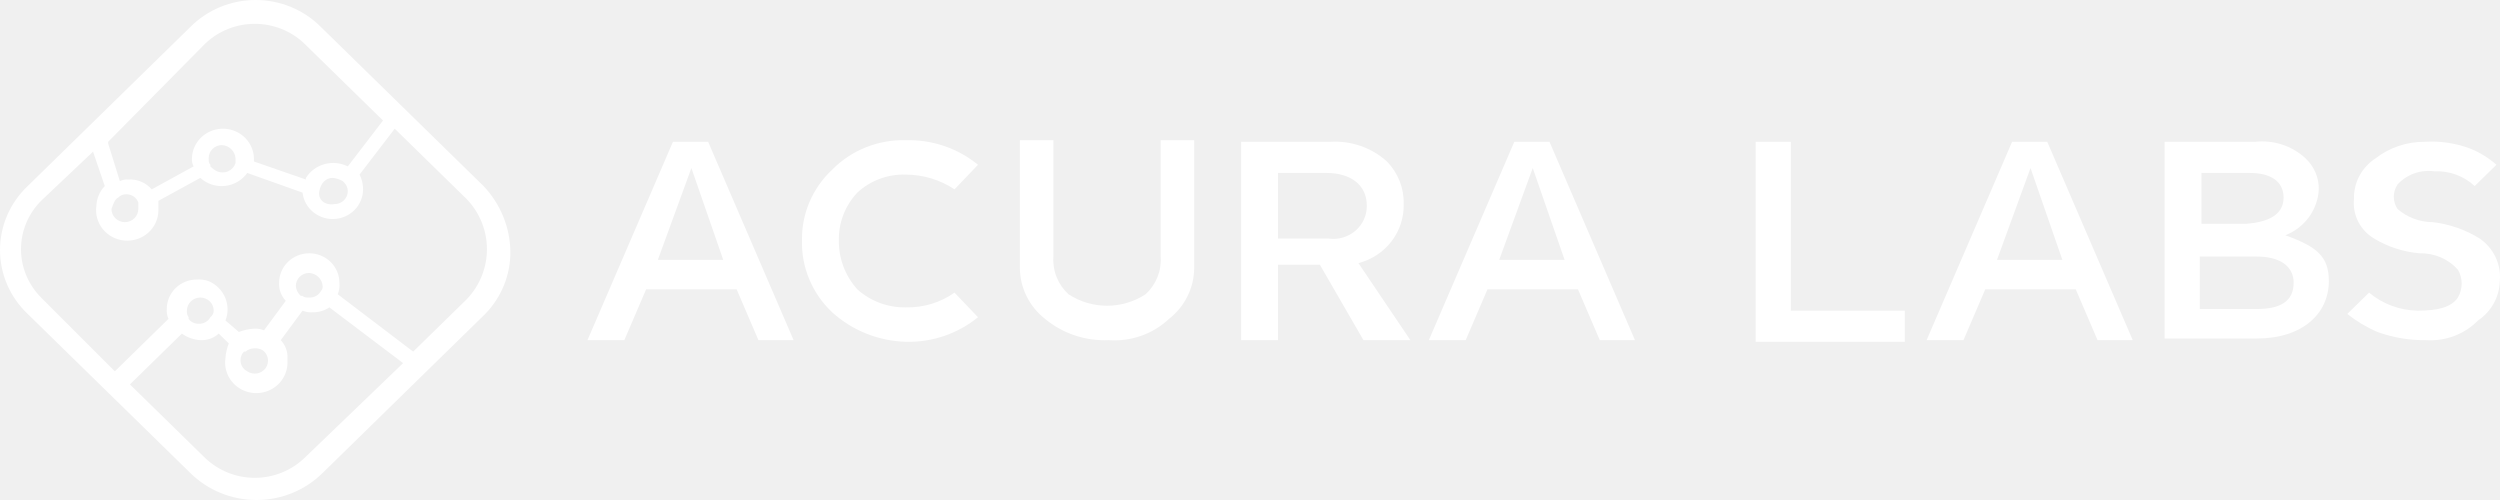
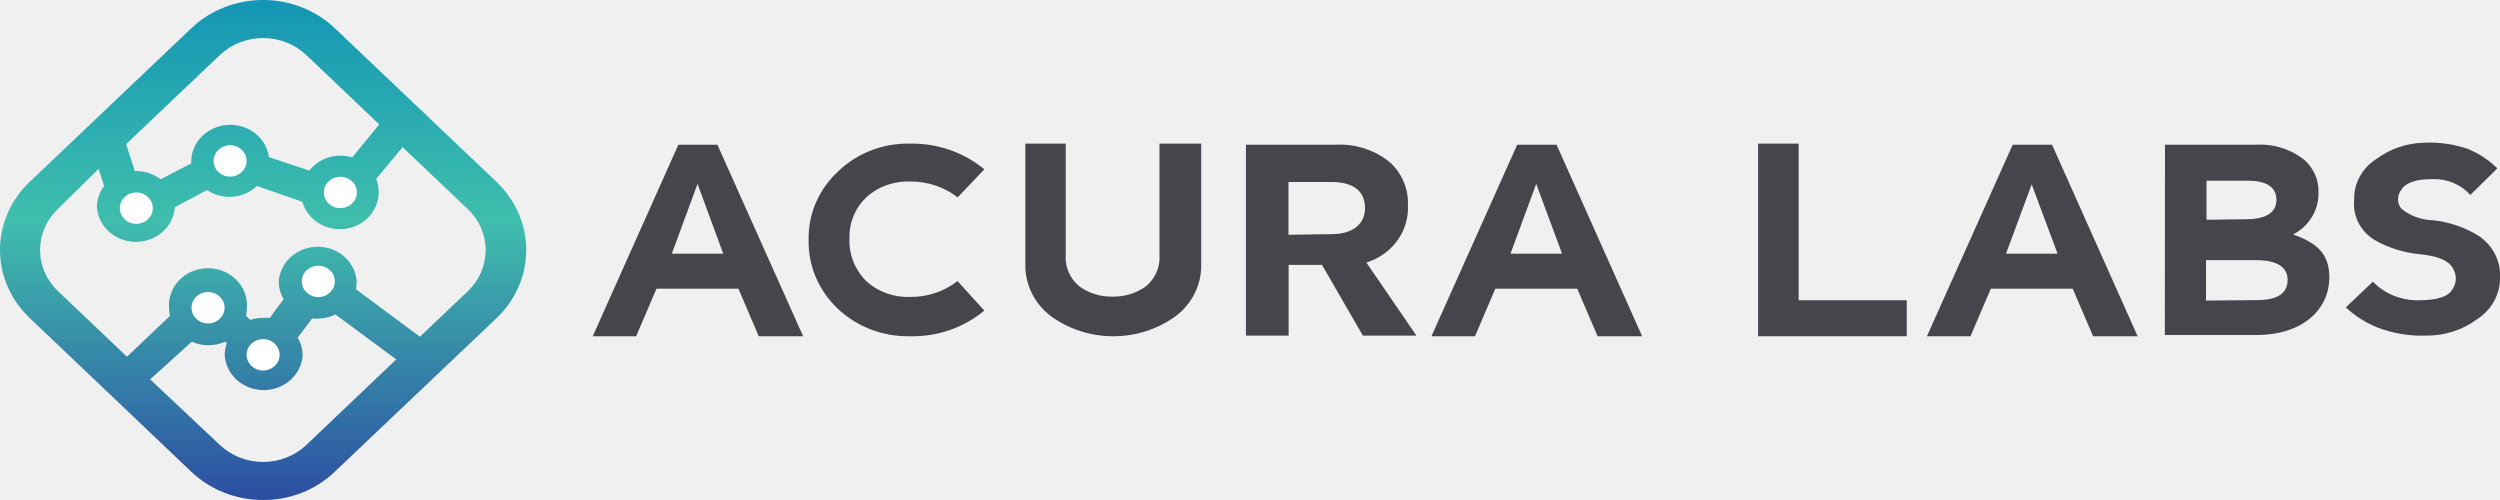
- <svg xmlns="http://www.w3.org/2000/svg" width="175" height="35" viewBox="0 0 175 35" fill="none">
-   <path d="M53.09 23.811L51.565 20.254H45.229L43.704 23.811H41.123L47.106 9.927H49.57L55.553 23.811H53.09ZM48.397 11.763L46.05 18.189H50.626L48.397 11.763Z" fill="white" />
-   <path d="M58.252 21.86C57.56 21.209 57.015 20.424 56.651 19.554C56.287 18.685 56.113 17.751 56.14 16.812C56.125 15.892 56.305 14.978 56.669 14.129C57.032 13.28 57.571 12.514 58.252 11.878C58.918 11.201 59.721 10.668 60.61 10.312C61.499 9.957 62.454 9.786 63.414 9.813C65.254 9.766 67.047 10.378 68.459 11.534L66.816 13.255C65.812 12.588 64.628 12.228 63.414 12.222C62.789 12.2 62.167 12.301 61.583 12.518C60.998 12.734 60.464 13.063 60.012 13.484C59.16 14.39 58.698 15.582 58.721 16.812C58.698 18.076 59.158 19.304 60.012 20.254C60.938 21.087 62.156 21.539 63.414 21.516C64.633 21.544 65.828 21.182 66.816 20.484L68.459 22.205C67.047 23.36 65.254 23.972 63.414 23.926C61.494 23.872 59.66 23.138 58.252 21.86Z" fill="white" />
-   <path d="M77.61 23.811C75.984 23.883 74.392 23.35 73.151 22.32C72.606 21.892 72.165 21.351 71.86 20.736C71.556 20.12 71.396 19.446 71.392 18.762V9.813H73.738V17.959C73.702 18.448 73.778 18.939 73.961 19.396C74.144 19.852 74.428 20.263 74.794 20.598C75.592 21.122 76.531 21.401 77.492 21.401C78.453 21.401 79.393 21.122 80.191 20.598C80.556 20.263 80.841 19.852 81.024 19.396C81.207 18.939 81.283 18.448 81.247 17.959V9.813H83.593V18.762C83.589 19.446 83.429 20.12 83.125 20.736C82.82 21.351 82.379 21.892 81.833 22.32C81.276 22.845 80.612 23.249 79.884 23.506C79.156 23.763 78.381 23.867 77.61 23.811Z" fill="white" />
-   <path d="M95.442 23.811L92.392 18.533H89.459V23.811H86.878V9.927H93.096C93.822 9.879 94.55 9.976 95.236 10.213C95.922 10.45 96.551 10.821 97.085 11.304C97.472 11.701 97.775 12.169 97.977 12.681C98.178 13.193 98.274 13.739 98.258 14.287C98.282 15.224 97.983 16.141 97.408 16.891C96.833 17.64 96.017 18.178 95.091 18.418L98.727 23.811H95.442ZM95.677 14.402C95.677 12.911 94.504 12.107 92.861 12.107H89.459V16.697H92.979C93.315 16.747 93.658 16.725 93.985 16.632C94.312 16.539 94.614 16.378 94.871 16.16C95.127 15.942 95.332 15.671 95.472 15.368C95.611 15.064 95.681 14.735 95.677 14.402Z" fill="white" />
-   <path d="M111.985 23.811L110.459 20.254H104.124L102.599 23.811H100.018L106.001 9.927H108.465L114.448 23.811H111.985ZM107.292 11.763L104.945 18.189H109.521L107.292 11.763Z" fill="white" />
-   <path d="M122.895 23.811V9.927H125.359V21.746H133.337V23.926H122.895V23.811Z" fill="white" />
-   <path d="M146.829 23.811L145.304 20.254H138.968L137.443 23.811H134.862L140.846 9.927H143.309L149.293 23.811H146.829ZM142.136 11.763L139.79 18.189H144.365L142.136 11.763Z" fill="white" />
-   <path d="M151.522 23.811V9.927H157.857C158.494 9.856 159.139 9.922 159.747 10.12C160.354 10.319 160.911 10.644 161.377 11.075C161.679 11.355 161.919 11.693 162.08 12.068C162.242 12.444 162.322 12.848 162.315 13.255C162.282 13.954 162.043 14.63 161.626 15.2C161.21 15.77 160.635 16.21 159.969 16.468C162.198 17.271 163.019 17.959 163.019 19.68C163.019 21.975 161.142 23.696 157.974 23.696H151.522V23.811ZM159.851 13.829C159.851 12.681 158.913 12.107 157.505 12.107H154.103V15.664H157.27C158.678 15.55 159.851 15.091 159.851 13.829ZM160.555 19.795C160.555 18.648 159.617 17.959 157.974 17.959H153.985V21.631H157.974C159.5 21.631 160.555 21.172 160.555 19.795Z" fill="white" />
-   <path d="M169.824 23.811C168.663 23.827 167.51 23.633 166.421 23.237C165.663 22.912 164.952 22.487 164.31 21.975L165.835 20.484C166.783 21.28 167.987 21.727 169.237 21.746C170.645 21.746 171.584 21.516 172.053 20.828C172.226 20.53 172.316 20.195 172.316 19.852C172.316 19.511 172.226 19.174 172.053 18.877C171.717 18.503 171.302 18.206 170.835 18.008C170.369 17.81 169.863 17.715 169.354 17.73C168.231 17.631 167.146 17.278 166.187 16.697C165.711 16.414 165.326 16.006 165.077 15.519C164.828 15.031 164.725 14.485 164.779 13.943C164.761 13.377 164.891 12.816 165.158 12.314C165.425 11.812 165.82 11.385 166.304 11.075C167.272 10.326 168.472 9.921 169.706 9.927C170.784 9.855 171.864 10.012 172.874 10.386C173.564 10.657 174.2 11.046 174.751 11.534L173.226 13.025C172.853 12.675 172.411 12.403 171.927 12.225C171.443 12.047 170.927 11.968 170.41 11.993C169.936 11.927 169.453 11.976 169.003 12.136C168.553 12.296 168.15 12.562 167.829 12.911C167.657 13.166 167.565 13.465 167.565 13.771C167.565 14.077 167.657 14.376 167.829 14.632C168.509 15.221 169.385 15.547 170.293 15.55C171.462 15.688 172.584 16.079 173.578 16.697C174.06 17.029 174.444 17.48 174.691 18.004C174.938 18.528 175.04 19.106 174.986 19.68C174.972 20.225 174.827 20.758 174.562 21.237C174.297 21.715 173.919 22.126 173.461 22.434C172.994 22.91 172.427 23.279 171.798 23.517C171.17 23.755 170.496 23.855 169.824 23.811Z" fill="white" />
-   <path d="M35.726 17.615C35.703 15.911 35.034 14.275 33.849 13.025L22.469 1.895C21.875 1.296 21.164 0.819 20.378 0.493C19.592 0.168 18.747 0 17.893 0C17.04 0 16.195 0.168 15.409 0.493C14.623 0.819 13.912 1.296 13.318 1.895L1.938 13.025C1.325 13.606 0.837 14.302 0.504 15.07C0.172 15.839 0 16.666 0 17.5C0 18.335 0.172 19.161 0.504 19.93C0.837 20.699 1.325 21.394 1.938 21.975L13.318 33.105C13.924 33.706 14.645 34.182 15.441 34.507C16.236 34.833 17.09 35 17.952 35C18.814 35 19.668 34.833 20.464 34.507C21.259 34.182 21.981 33.706 22.586 33.105L33.966 21.975L33.38 21.401L33.966 21.975C35.109 20.8 35.74 19.237 35.726 17.615ZM22.352 13.37C22.469 12.796 22.821 12.452 23.29 12.452C23.54 12.475 23.78 12.554 23.994 12.681L24.111 12.796C24.259 12.953 24.342 13.157 24.346 13.37C24.348 13.491 24.325 13.611 24.278 13.723C24.231 13.835 24.162 13.937 24.075 14.022C23.987 14.108 23.883 14.175 23.769 14.221C23.654 14.266 23.531 14.289 23.408 14.287C22.704 14.402 22.234 13.943 22.352 13.37ZM16.486 11.419C16.446 11.544 16.379 11.659 16.291 11.757C16.202 11.855 16.093 11.934 15.972 11.988C15.85 12.043 15.718 12.071 15.584 12.072C15.45 12.072 15.318 12.045 15.195 11.993C15.019 11.907 14.86 11.79 14.726 11.648V11.534C14.608 11.419 14.608 11.304 14.608 11.075C14.607 10.954 14.63 10.834 14.677 10.722C14.723 10.61 14.792 10.508 14.88 10.422C14.967 10.337 15.072 10.269 15.186 10.223C15.301 10.178 15.423 10.155 15.547 10.157C15.791 10.173 16.02 10.275 16.192 10.444C16.365 10.612 16.469 10.837 16.486 11.075V11.304V11.419ZM8.273 13.829C8.349 13.752 8.44 13.691 8.541 13.652C8.642 13.612 8.751 13.594 8.86 13.599C9.04 13.601 9.216 13.657 9.363 13.759C9.51 13.862 9.621 14.006 9.681 14.173V14.632C9.681 14.875 9.582 15.109 9.406 15.281C9.23 15.453 8.991 15.55 8.742 15.55C8.494 15.55 8.255 15.453 8.079 15.281C7.903 15.109 7.804 14.875 7.804 14.632C7.921 14.287 8.039 13.943 8.273 13.829ZM14.374 3.043C15.3 2.161 16.542 1.668 17.835 1.668C19.128 1.668 20.369 2.161 21.296 3.043L26.81 8.436L24.346 11.648C23.844 11.396 23.262 11.339 22.719 11.488C22.175 11.637 21.709 11.981 21.413 12.452V12.566L17.776 11.304V11.189C17.792 10.627 17.578 10.081 17.182 9.672C16.786 9.263 16.24 9.025 15.664 9.009C15.089 8.994 14.53 9.203 14.113 9.591C13.694 9.978 13.451 10.512 13.435 11.075C13.417 11.273 13.458 11.472 13.553 11.648L10.62 13.255C10.421 13.022 10.168 12.838 9.883 12.718C9.597 12.598 9.287 12.546 8.977 12.566C8.774 12.549 8.571 12.588 8.391 12.681L7.569 10.042V9.927L14.374 3.043ZM14.726 22.205C14.648 22.35 14.529 22.47 14.384 22.551C14.238 22.633 14.072 22.672 13.905 22.664C13.767 22.668 13.631 22.638 13.508 22.578C13.386 22.518 13.28 22.429 13.201 22.32V22.205C13.107 22.07 13.066 21.907 13.083 21.746C13.083 21.502 13.182 21.269 13.358 21.097C13.534 20.924 13.773 20.828 14.022 20.828C14.271 20.828 14.51 20.924 14.686 21.097C14.862 21.269 14.96 21.502 14.96 21.746C14.959 21.834 14.937 21.922 14.896 22.001C14.856 22.081 14.797 22.15 14.726 22.205ZM16.838 25.188C16.842 24.975 16.925 24.771 17.072 24.614H17.19C17.35 24.47 17.559 24.389 17.776 24.385C17.979 24.367 18.183 24.407 18.363 24.5C18.463 24.567 18.548 24.654 18.614 24.754C18.68 24.854 18.726 24.966 18.747 25.083C18.769 25.2 18.767 25.321 18.741 25.437C18.716 25.553 18.667 25.664 18.597 25.762C18.528 25.86 18.44 25.943 18.337 26.008C18.235 26.072 18.121 26.117 18.001 26.138C17.881 26.159 17.758 26.157 17.639 26.132C17.52 26.107 17.407 26.059 17.307 25.991C17.159 25.915 17.036 25.799 16.953 25.657C16.869 25.514 16.829 25.352 16.838 25.188ZM22.469 20.369C22.391 20.514 22.272 20.634 22.127 20.715C21.981 20.797 21.815 20.836 21.648 20.828C21.413 20.828 21.296 20.828 21.178 20.713H21.061C20.958 20.627 20.874 20.522 20.814 20.404C20.753 20.285 20.718 20.157 20.709 20.025C20.708 19.904 20.731 19.784 20.777 19.672C20.824 19.559 20.893 19.458 20.981 19.372C21.068 19.287 21.172 19.219 21.287 19.173C21.401 19.128 21.524 19.105 21.648 19.107C21.891 19.123 22.12 19.225 22.293 19.393C22.466 19.562 22.57 19.787 22.586 20.025C22.594 20.087 22.587 20.15 22.567 20.21C22.547 20.269 22.513 20.323 22.469 20.369ZM21.296 32.073C20.369 32.954 19.128 33.448 17.835 33.448C16.542 33.448 15.3 32.954 14.374 32.073L9.094 26.909L12.731 23.352C13.108 23.622 13.556 23.781 14.022 23.811C14.258 23.823 14.493 23.789 14.715 23.71C14.937 23.631 15.14 23.509 15.312 23.352L16.016 24.041C15.883 24.37 15.803 24.719 15.782 25.073C15.738 25.362 15.756 25.657 15.834 25.939C15.911 26.22 16.047 26.484 16.233 26.712C16.419 26.941 16.651 27.13 16.914 27.267C17.177 27.404 17.467 27.487 17.764 27.511C18.062 27.534 18.361 27.498 18.644 27.404C18.926 27.31 19.186 27.16 19.407 26.964C19.628 26.768 19.806 26.529 19.929 26.263C20.052 25.997 20.118 25.709 20.123 25.418V25.073C20.135 24.843 20.1 24.612 20.019 24.396C19.938 24.179 19.814 23.98 19.653 23.811L21.178 21.746C21.4 21.839 21.642 21.879 21.882 21.86C22.301 21.87 22.712 21.749 23.056 21.516L28.218 25.418L21.296 32.073ZM32.676 20.943L28.922 24.614L23.642 20.598C23.747 20.344 23.787 20.068 23.759 19.795C23.759 19.247 23.537 18.722 23.141 18.335C22.745 17.947 22.208 17.73 21.648 17.73C21.088 17.73 20.55 17.947 20.154 18.335C19.759 18.722 19.536 19.247 19.536 19.795C19.524 20.026 19.559 20.256 19.64 20.473C19.72 20.69 19.845 20.888 20.005 21.057L18.48 23.123C18.258 23.029 18.017 22.99 17.776 23.008C17.414 23.029 17.058 23.107 16.72 23.237L15.782 22.434C15.987 21.916 15.979 21.34 15.76 20.827C15.542 20.314 15.129 19.903 14.608 19.68C14.346 19.586 14.066 19.547 13.787 19.566C13.509 19.564 13.234 19.616 12.977 19.72C12.72 19.823 12.487 19.975 12.291 20.167C12.094 20.359 11.939 20.588 11.833 20.839C11.727 21.09 11.674 21.359 11.675 21.631C11.657 21.866 11.697 22.103 11.793 22.32L8.039 25.991L2.876 20.828C1.975 19.922 1.47 18.707 1.47 17.443C1.47 16.179 1.975 14.964 2.876 14.058L6.513 10.616L7.335 13.025C6.975 13.4 6.767 13.889 6.748 14.402C6.705 14.691 6.722 14.986 6.8 15.268C6.878 15.549 7.013 15.813 7.199 16.041C7.385 16.27 7.617 16.458 7.88 16.596C8.144 16.733 8.433 16.816 8.731 16.84C9.028 16.863 9.328 16.827 9.61 16.733C9.893 16.639 10.152 16.489 10.374 16.293C10.595 16.097 10.772 15.858 10.895 15.592C11.018 15.326 11.084 15.038 11.089 14.746V14.058L14.022 12.452C14.251 12.661 14.523 12.82 14.821 12.917C15.118 13.014 15.433 13.048 15.745 13.015C16.057 12.982 16.358 12.884 16.627 12.728C16.897 12.571 17.128 12.36 17.307 12.107L21.178 13.484C21.241 14.032 21.523 14.533 21.963 14.877C22.403 15.222 22.965 15.381 23.525 15.32C24.085 15.259 24.597 14.983 24.949 14.553C25.301 14.123 25.464 13.573 25.402 13.025C25.379 12.745 25.299 12.472 25.167 12.222L27.631 9.009L32.676 13.943C33.582 14.893 34.086 16.144 34.086 17.443C34.086 18.742 33.582 19.993 32.676 20.943Z" fill="white" />
+ <svg xmlns="http://www.w3.org/2000/svg" width="200" height="40" viewBox="0 0 200 40" fill="none">
+   <g clip-path="url(#clip0)">
+     <path d="M54.268 11.579H57.391L64.251 26.899H60.701L59.072 23.095H52.519L50.891 26.899H47.421L54.268 11.579ZM57.858 20.292L55.803 14.711L53.747 20.292H57.858Z" fill="#45454B" />
+     <path d="M67.054 13.71C67.803 12.983 68.701 12.411 69.694 12.03C70.685 11.648 71.75 11.464 72.82 11.49C74.995 11.453 77.107 12.185 78.745 13.545L76.61 15.79C75.54 14.96 74.2 14.512 72.82 14.521C72.172 14.496 71.527 14.595 70.921 14.813C70.316 15.031 69.763 15.363 69.296 15.79C68.85 16.222 68.502 16.736 68.272 17.301C68.043 17.866 67.937 18.469 67.961 19.074C67.93 19.699 68.032 20.323 68.261 20.91C68.49 21.496 68.842 22.032 69.296 22.486C69.762 22.913 70.315 23.246 70.921 23.464C71.526 23.682 72.172 23.78 72.82 23.754C74.197 23.77 75.536 23.321 76.597 22.486L78.745 24.845C77.105 26.218 74.979 26.952 72.793 26.899C71.719 26.92 70.653 26.734 69.657 26.352C68.662 25.97 67.758 25.401 67.001 24.677C66.244 23.954 65.649 23.093 65.252 22.145C64.855 21.197 64.664 20.183 64.691 19.163C64.671 18.149 64.87 17.141 65.277 16.203C65.683 15.265 66.288 14.416 67.054 13.71Z" fill="#45454B" />
+     <path d="M85.259 11.49V20.368C85.219 20.841 85.296 21.317 85.484 21.757C85.671 22.198 85.964 22.59 86.34 22.904C87.103 23.462 88.046 23.753 89.009 23.729C89.971 23.748 90.912 23.458 91.678 22.904C92.051 22.588 92.343 22.196 92.53 21.756C92.718 21.316 92.796 20.841 92.759 20.368V11.49H96.096V21.243C96.1 22.013 95.922 22.773 95.576 23.469C95.229 24.165 94.723 24.778 94.094 25.263C92.655 26.325 90.884 26.901 89.062 26.901C87.24 26.901 85.47 26.325 84.031 25.263C83.404 24.776 82.9 24.163 82.553 23.467C82.207 22.772 82.028 22.012 82.029 21.243V11.49H85.259Z" fill="#45454B" />
+     <path d="M99.673 11.579H106.773C107.595 11.526 108.419 11.631 109.196 11.889C109.974 12.146 110.689 12.549 111.298 13.075C111.749 13.52 112.1 14.047 112.33 14.625C112.559 15.203 112.662 15.819 112.633 16.436C112.681 17.438 112.383 18.427 111.782 19.252C111.182 20.077 110.313 20.692 109.309 21.002L113.313 26.848H109.029L105.759 21.192H103.09V26.848H99.673V11.579ZM106.533 18.732C108.228 18.732 109.203 17.907 109.203 16.652C109.203 15.244 108.202 14.559 106.533 14.559H103.076V18.782L106.533 18.732Z" fill="#45454B" />
+     <path d="M121.375 11.579H124.525L131.371 26.899H127.808L126.179 23.095H119.626L117.998 26.899H114.515L121.375 11.579ZM124.965 20.292L122.896 14.711L120.841 20.292H124.965Z" fill="#45454B" />
+     <path d="M143.891 11.49V24.02H152.539V26.899H140.647V11.49H143.891Z" fill="#45454B" />
+     <path d="M161.014 11.579H164.164L171.011 26.899H167.447L165.819 23.095H159.266L157.638 26.899H154.154L161.014 11.579ZM164.605 20.292L162.536 14.749L160.48 20.292H164.605Z" fill="#45454B" />
+     <path d="M173.2 11.579H180.407C181.129 11.53 181.855 11.617 182.542 11.835C183.229 12.052 183.864 12.396 184.411 12.847C184.763 13.177 185.04 13.573 185.224 14.009C185.408 14.446 185.494 14.914 185.479 15.384C185.5 16.069 185.321 16.746 184.963 17.341C184.606 17.936 184.082 18.426 183.45 18.757C185.239 19.404 186.346 20.216 186.346 22.169C186.346 24.87 184.077 26.798 180.567 26.798H173.187L173.2 11.579ZM179.673 17.54C181.168 17.54 182.115 17.07 182.115 15.98C182.115 14.991 181.328 14.458 179.887 14.458H176.523V17.578L179.673 17.54ZM180.594 24.008C182.102 24.008 183.01 23.513 183.01 22.41C183.01 21.42 182.249 20.812 180.487 20.812H176.483V24.046L180.594 24.008Z" fill="#45454B" />
+     <path d="M197.624 15.599C197.256 15.181 196.791 14.849 196.265 14.629C195.74 14.409 195.168 14.307 194.595 14.331C193.26 14.331 192.459 14.61 192.099 15.193C191.932 15.411 191.842 15.673 191.842 15.942C191.842 16.211 191.932 16.473 192.099 16.69C192.794 17.262 193.675 17.589 194.595 17.616C195.924 17.751 197.201 18.186 198.318 18.884C198.886 19.274 199.34 19.796 199.634 20.4C199.929 21.004 200.055 21.67 200 22.334C199.987 22.962 199.817 23.578 199.504 24.132C199.191 24.686 198.743 25.16 198.198 25.517C197.013 26.404 195.542 26.874 194.034 26.848C192.748 26.888 191.467 26.676 190.27 26.227C189.298 25.849 188.414 25.293 187.668 24.591L189.83 22.537C190.299 23.02 190.871 23.403 191.509 23.659C192.147 23.915 192.835 24.038 193.527 24.02C194.955 24.02 195.863 23.741 196.196 23.145C196.373 22.887 196.466 22.585 196.466 22.276C196.466 21.968 196.373 21.666 196.196 21.408C195.849 20.812 194.942 20.469 193.527 20.33C192.26 20.207 191.038 19.817 189.95 19.188C189.399 18.849 188.958 18.373 188.673 17.812C188.388 17.25 188.271 16.625 188.335 16.005C188.312 15.348 188.468 14.697 188.789 14.115C189.109 13.533 189.583 13.039 190.163 12.682C191.252 11.885 192.58 11.441 193.954 11.414C195.143 11.362 196.332 11.535 197.451 11.921C198.327 12.289 199.121 12.814 199.786 13.469L197.624 15.599Z" fill="#45454B" />
+     <path d="M21.048 40C19.982 40.001 18.927 39.803 17.942 39.415C16.957 39.028 16.062 38.459 15.309 37.743L2.376 25.441C1.623 24.726 1.025 23.877 0.617 22.942C0.209 22.008 -0.001 21.006 -0.001 19.994C-0.001 18.982 0.209 17.98 0.617 17.046C1.025 16.111 1.623 15.262 2.376 14.547L15.309 2.258C16.062 1.542 16.957 0.973 17.942 0.586C18.927 0.198 19.982 -0.002 21.048 -0.002C22.114 -0.002 23.169 0.198 24.154 0.586C25.139 0.973 26.034 1.542 26.787 2.258L39.72 14.547C40.474 15.263 41.072 16.113 41.48 17.049C41.888 17.985 42.098 18.988 42.098 20C42.098 21.013 41.888 22.016 41.48 22.952C41.072 23.888 40.474 24.738 39.72 25.454L26.774 37.743C26.025 38.462 25.133 39.032 24.15 39.419C23.167 39.807 22.112 40.005 21.048 40ZM17.578 35.587C18.033 36.021 18.574 36.365 19.169 36.6C19.765 36.836 20.403 36.956 21.048 36.956C21.693 36.956 22.331 36.836 22.927 36.6C23.522 36.365 24.063 36.021 24.518 35.587L31.699 28.751L26.84 25.162C26.426 25.361 25.97 25.47 25.506 25.479C25.328 25.499 25.149 25.499 24.972 25.479L23.811 27.014C24.073 27.446 24.211 27.936 24.211 28.434C24.159 29.186 23.808 29.891 23.23 30.406C22.651 30.921 21.888 31.208 21.095 31.208C20.302 31.208 19.538 30.921 18.96 30.406C18.381 29.891 18.03 29.186 17.978 28.434C17.976 28.102 18.035 27.771 18.152 27.458L18.018 27.331C17.601 27.52 17.146 27.619 16.684 27.622C16.221 27.622 15.765 27.523 15.349 27.331L12.012 30.349L17.578 35.587ZM21.048 27.978C20.945 27.978 20.845 28.014 20.768 28.079C20.686 28.157 20.638 28.261 20.634 28.371C20.634 28.475 20.678 28.575 20.755 28.649C20.833 28.723 20.938 28.764 21.048 28.764C21.103 28.766 21.157 28.757 21.209 28.738C21.259 28.718 21.306 28.689 21.345 28.653C21.384 28.616 21.414 28.572 21.434 28.523C21.454 28.475 21.464 28.423 21.462 28.371C21.459 28.31 21.444 28.251 21.416 28.197C21.389 28.142 21.35 28.093 21.302 28.054C21.224 28.012 21.137 27.99 21.048 27.99V27.978ZM4.645 16.703C4.188 17.136 3.826 17.649 3.578 18.215C3.331 18.781 3.204 19.388 3.204 20C3.204 20.613 3.331 21.22 3.578 21.786C3.826 22.352 4.188 22.865 4.645 23.298L10.157 28.536L13.601 25.264C13.548 25.052 13.521 24.835 13.52 24.617C13.492 24.212 13.552 23.805 13.696 23.423C13.84 23.041 14.065 22.691 14.357 22.394C14.65 22.098 15.003 21.862 15.395 21.7C15.787 21.538 16.21 21.455 16.637 21.455C17.064 21.455 17.487 21.538 17.879 21.7C18.271 21.862 18.624 22.098 18.916 22.394C19.208 22.691 19.433 23.041 19.577 23.423C19.721 23.805 19.781 24.212 19.753 24.617C19.753 24.835 19.726 25.052 19.673 25.264L20.02 25.593C20.35 25.482 20.698 25.427 21.048 25.428C21.226 25.416 21.404 25.416 21.582 25.428L22.69 23.932C22.434 23.498 22.301 23.009 22.302 22.512C22.354 21.76 22.705 21.055 23.284 20.54C23.863 20.024 24.626 19.738 25.419 19.738C26.212 19.738 26.975 20.024 27.554 20.54C28.133 21.055 28.484 21.76 28.535 22.512C28.534 22.72 28.511 22.928 28.469 23.133L33.594 26.938L37.411 23.311C37.868 22.878 38.23 22.364 38.478 21.798C38.725 21.233 38.852 20.626 38.852 20.013C38.852 19.4 38.725 18.794 38.478 18.228C38.23 17.662 37.868 17.148 37.411 16.716L32.206 11.77L30.097 14.306C30.229 14.643 30.297 14.999 30.297 15.359C30.302 16.077 30.031 16.772 29.536 17.315C29.04 17.857 28.354 18.209 27.605 18.306C26.856 18.402 26.095 18.236 25.466 17.838C24.836 17.441 24.381 16.839 24.184 16.145L20.554 14.877C20.269 15.154 19.929 15.374 19.553 15.525C19.177 15.675 18.773 15.752 18.365 15.752C17.72 15.752 17.09 15.562 16.564 15.207L13.988 16.576C13.936 17.328 13.585 18.033 13.006 18.548C12.427 19.063 11.664 19.35 10.871 19.35C10.078 19.35 9.315 19.063 8.736 18.548C8.157 18.033 7.806 17.328 7.755 16.576C7.753 15.966 7.953 15.372 8.329 14.877L7.888 13.507L4.645 16.703ZM16.31 24.858C16.352 24.902 16.403 24.938 16.461 24.962C16.518 24.986 16.581 24.998 16.644 24.997C16.705 24.999 16.765 24.987 16.821 24.963C16.876 24.939 16.925 24.903 16.964 24.858C16.983 24.787 16.983 24.713 16.964 24.642C16.96 24.54 16.915 24.443 16.838 24.372C16.761 24.301 16.658 24.262 16.55 24.262C16.495 24.26 16.441 24.269 16.39 24.288C16.339 24.307 16.292 24.336 16.253 24.373C16.215 24.41 16.184 24.454 16.164 24.502C16.144 24.551 16.134 24.603 16.136 24.655C16.118 24.721 16.118 24.791 16.136 24.858H16.31ZM25.239 22.829C25.312 22.853 25.392 22.853 25.466 22.829C25.523 22.829 25.58 22.818 25.633 22.796C25.686 22.774 25.734 22.742 25.773 22.702C25.794 22.631 25.794 22.557 25.773 22.486C25.755 22.396 25.705 22.314 25.631 22.255C25.556 22.196 25.462 22.163 25.366 22.163C25.269 22.163 25.175 22.196 25.101 22.255C25.026 22.314 24.976 22.396 24.959 22.486C24.957 22.544 24.969 22.602 24.995 22.654C25.02 22.707 25.058 22.754 25.105 22.791L25.239 22.829ZM10.678 16.348C10.63 16.385 10.592 16.431 10.567 16.484C10.542 16.537 10.529 16.594 10.531 16.652C10.531 16.757 10.574 16.857 10.652 16.93C10.73 17.004 10.835 17.045 10.944 17.045C11.054 17.045 11.159 17.004 11.237 16.93C11.315 16.857 11.358 16.757 11.358 16.652C11.365 16.602 11.365 16.551 11.358 16.5C11.324 16.43 11.269 16.37 11.201 16.327C11.132 16.285 11.053 16.261 10.971 16.259C10.901 16.24 10.827 16.24 10.758 16.259L10.678 16.348ZM26.867 15.321V15.473C26.891 15.563 26.946 15.644 27.023 15.701C27.101 15.759 27.196 15.79 27.294 15.79C27.403 15.787 27.506 15.744 27.583 15.671C27.66 15.598 27.705 15.5 27.708 15.397C27.708 15.305 27.675 15.215 27.614 15.143C27.577 15.109 27.533 15.083 27.485 15.066C27.437 15.048 27.386 15.04 27.334 15.042C27.236 15.037 27.14 15.067 27.064 15.126C26.988 15.184 26.937 15.267 26.921 15.359L26.867 15.321ZM10.905 13.685C11.613 13.691 12.3 13.923 12.853 14.344L15.296 13.076C15.296 13.076 15.296 12.962 15.296 12.898C15.31 12.149 15.622 11.433 16.169 10.893C16.715 10.354 17.457 10.031 18.244 9.989C19.031 9.947 19.806 10.19 20.413 10.668C21.019 11.147 21.413 11.826 21.515 12.569L24.745 13.647C25.13 13.153 25.667 12.786 26.282 12.597C26.897 12.408 27.559 12.407 28.175 12.594L30.337 9.956L24.518 4.414C24.063 3.98 23.522 3.635 22.927 3.4C22.331 3.165 21.693 3.044 21.048 3.044C20.403 3.044 19.765 3.165 19.169 3.4C18.574 3.635 18.033 3.98 17.578 4.414L10.09 11.529L10.784 13.685H10.905ZM18.058 13.089C18.094 13.145 18.145 13.191 18.206 13.223C18.267 13.254 18.336 13.269 18.405 13.266C18.484 13.266 18.561 13.244 18.627 13.204C18.693 13.163 18.746 13.106 18.779 13.038C18.779 12.708 18.619 12.543 18.392 12.543C18.337 12.541 18.282 12.55 18.232 12.569C18.18 12.589 18.134 12.618 18.095 12.654C18.056 12.691 18.026 12.735 18.006 12.784C17.986 12.832 17.976 12.884 17.978 12.936C17.966 12.991 17.966 13.047 17.978 13.101L18.058 13.089Z" fill="url(#paint0_linear)" />
+     <path d="M10.904 17.907C11.634 17.907 12.226 17.345 12.226 16.652C12.226 15.958 11.634 15.396 10.904 15.396C10.175 15.396 9.583 15.958 9.583 16.652C9.583 17.345 10.175 17.907 10.904 17.907Z" fill="white" />
+     <path d="M18.405 14.128C19.135 14.128 19.726 13.566 19.726 12.873C19.726 12.179 19.135 11.617 18.405 11.617C17.675 11.617 17.084 12.179 17.084 12.873C17.084 13.566 17.675 14.128 18.405 14.128Z" fill="white" />
+     <path d="M27.227 16.652C27.957 16.652 28.549 16.09 28.549 15.396C28.549 14.703 27.957 14.141 27.227 14.141C26.497 14.141 25.906 14.703 25.906 15.396C25.906 16.09 26.497 16.652 27.227 16.652Z" fill="white" />
+     <path d="M25.465 23.767C26.195 23.767 26.787 23.204 26.787 22.511C26.787 21.818 26.195 21.256 25.465 21.256C24.736 21.256 24.144 21.818 24.144 22.511C24.144 23.204 24.736 23.767 25.465 23.767Z" fill="white" />
+     <path d="M21.048 29.639C21.777 29.639 22.369 29.076 22.369 28.383C22.369 27.69 21.777 27.128 21.048 27.128C20.318 27.128 19.726 27.69 19.726 28.383C19.726 29.076 20.318 29.639 21.048 29.639Z" fill="white" />
+     <path d="M16.643 25.872C17.373 25.872 17.965 25.31 17.965 24.616C17.965 23.923 17.373 23.361 16.643 23.361C15.914 23.361 15.322 23.923 15.322 24.616C15.322 25.31 15.914 25.872 16.643 25.872Z" fill="white" />
+   </g>
+   <defs>
+     <linearGradient id="paint0_linear" x1="21.048" y1="40" x2="21.048" y2="0" gradientUnits="userSpaceOnUse">
+       <stop stop-color="#2C4EA2" />
+       <stop offset="0.56" stop-color="#3FBEAD" />
+       <stop offset="1" stop-color="#1496B4" />
+     </linearGradient>
+     <clipPath id="clip0">
+       <rect width="200" height="40" fill="white" />
+     </clipPath>
+   </defs>
</svg>
